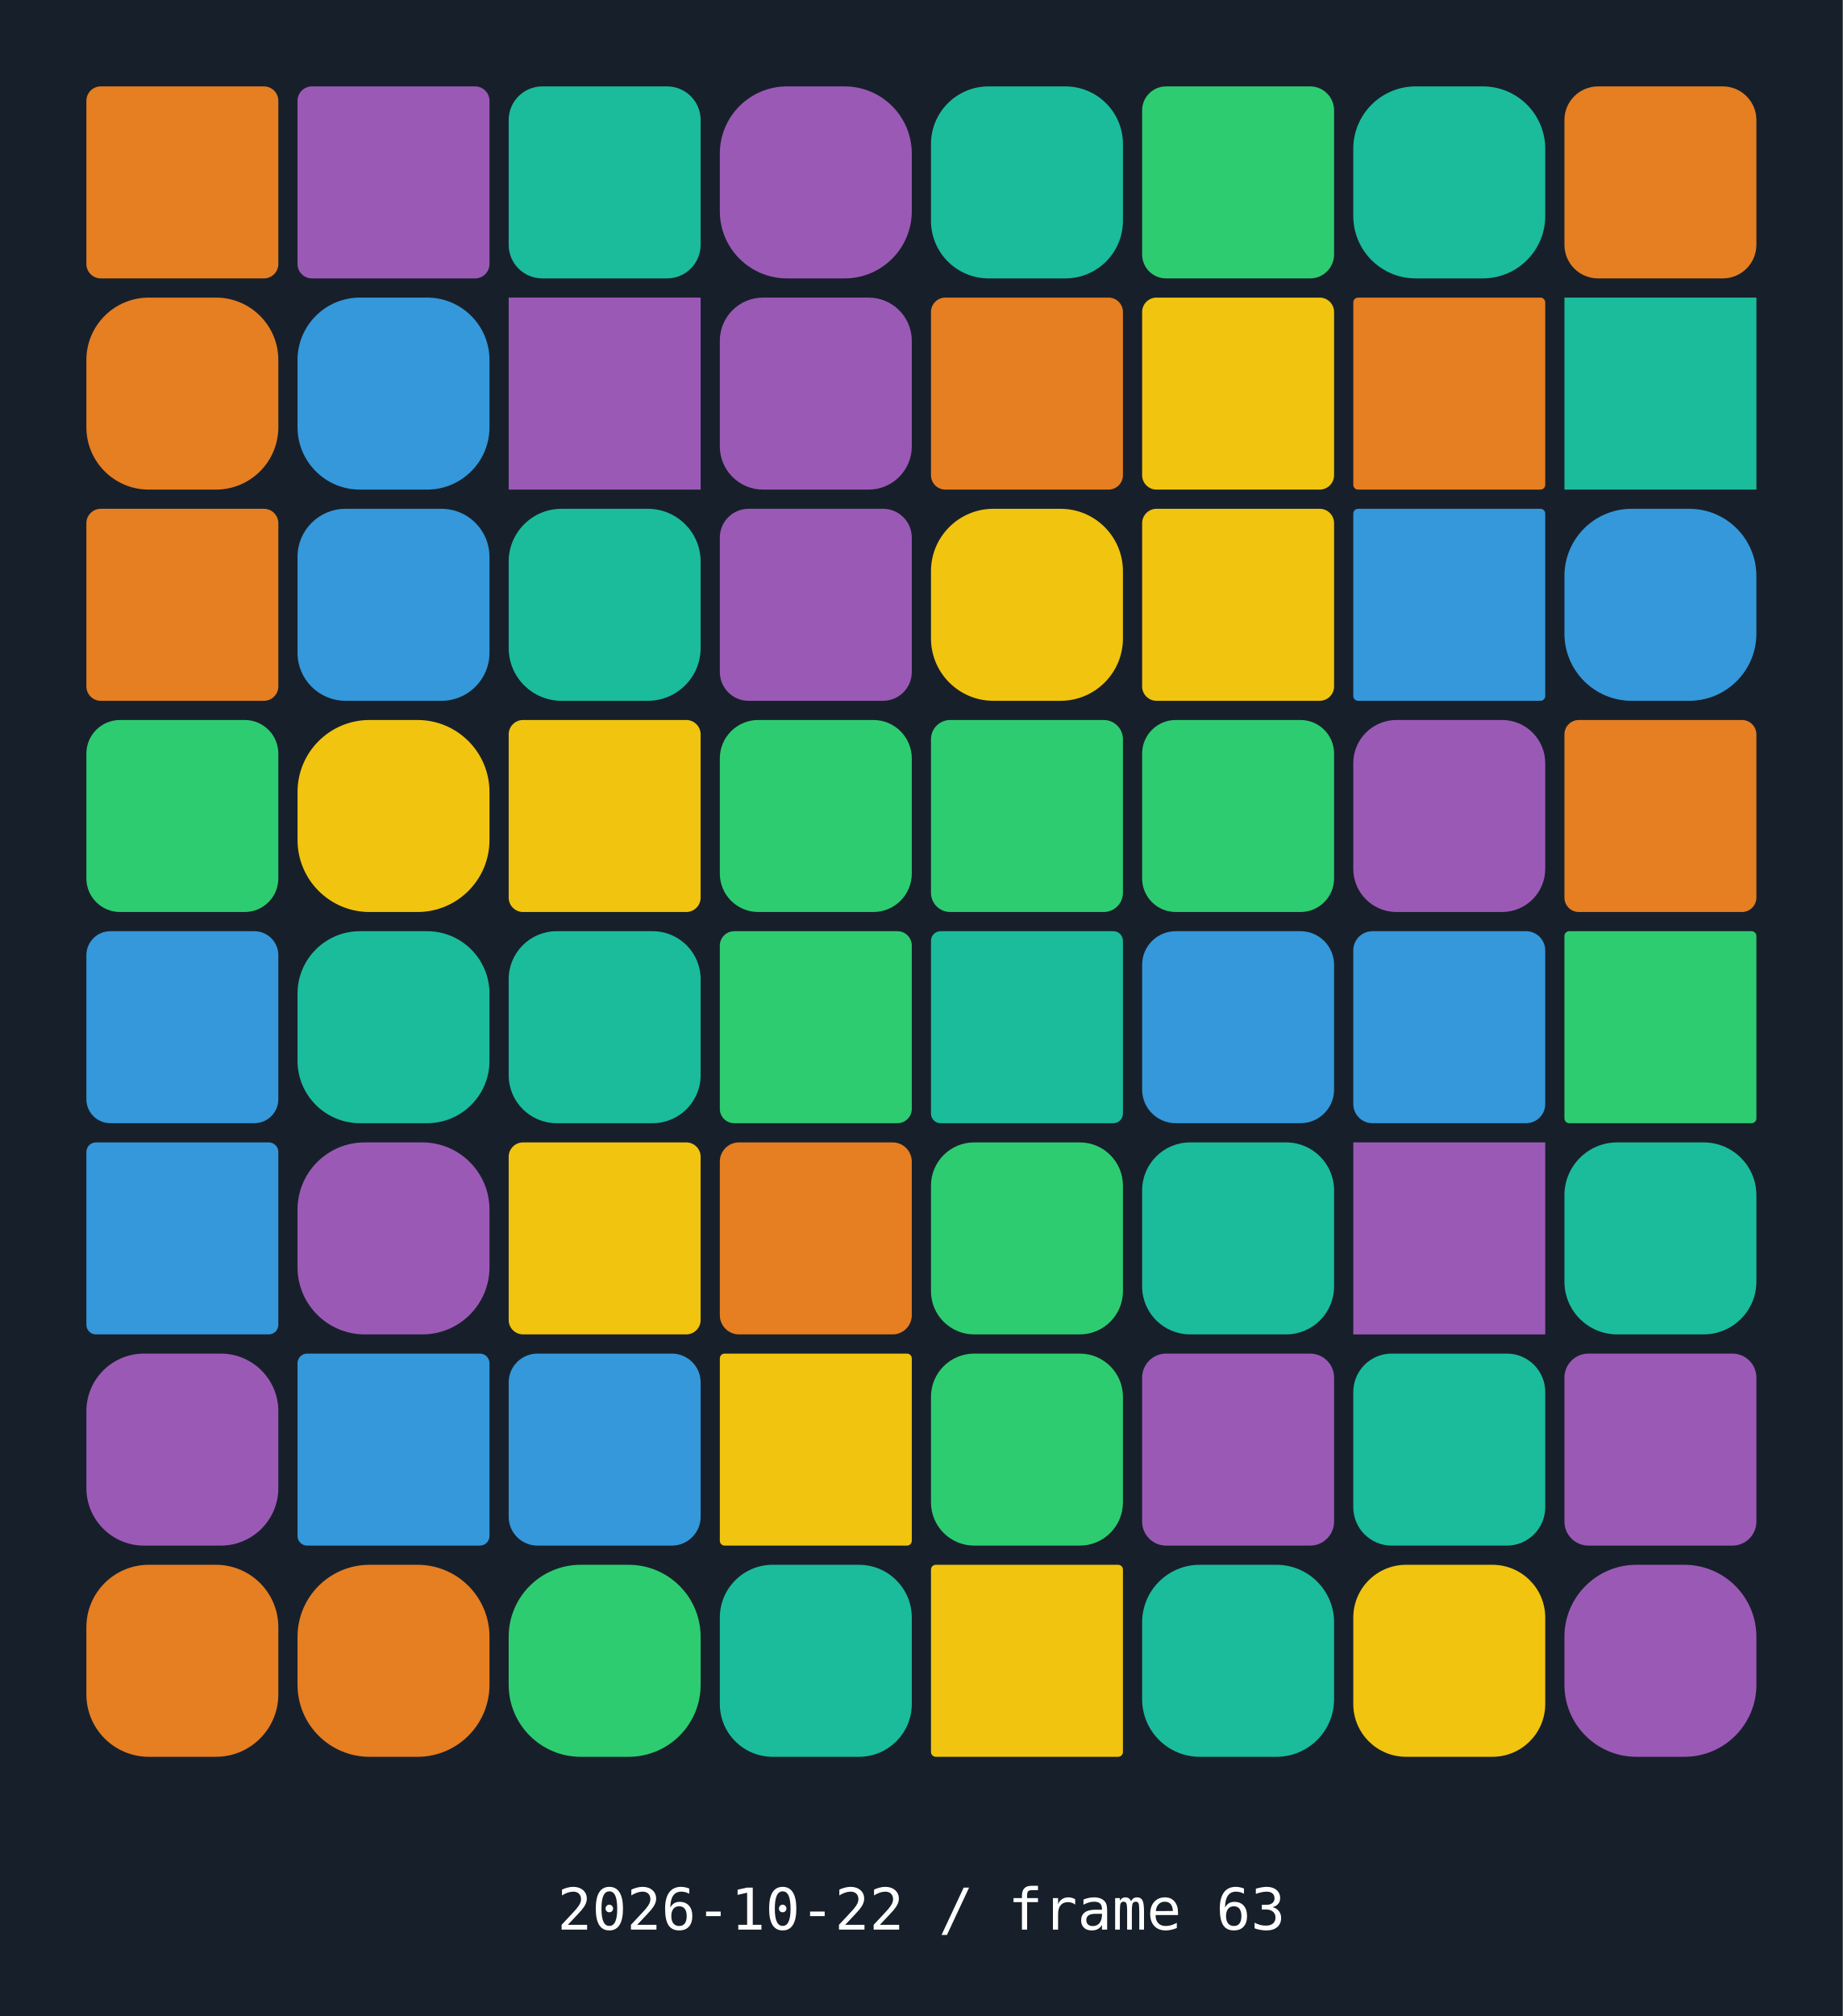
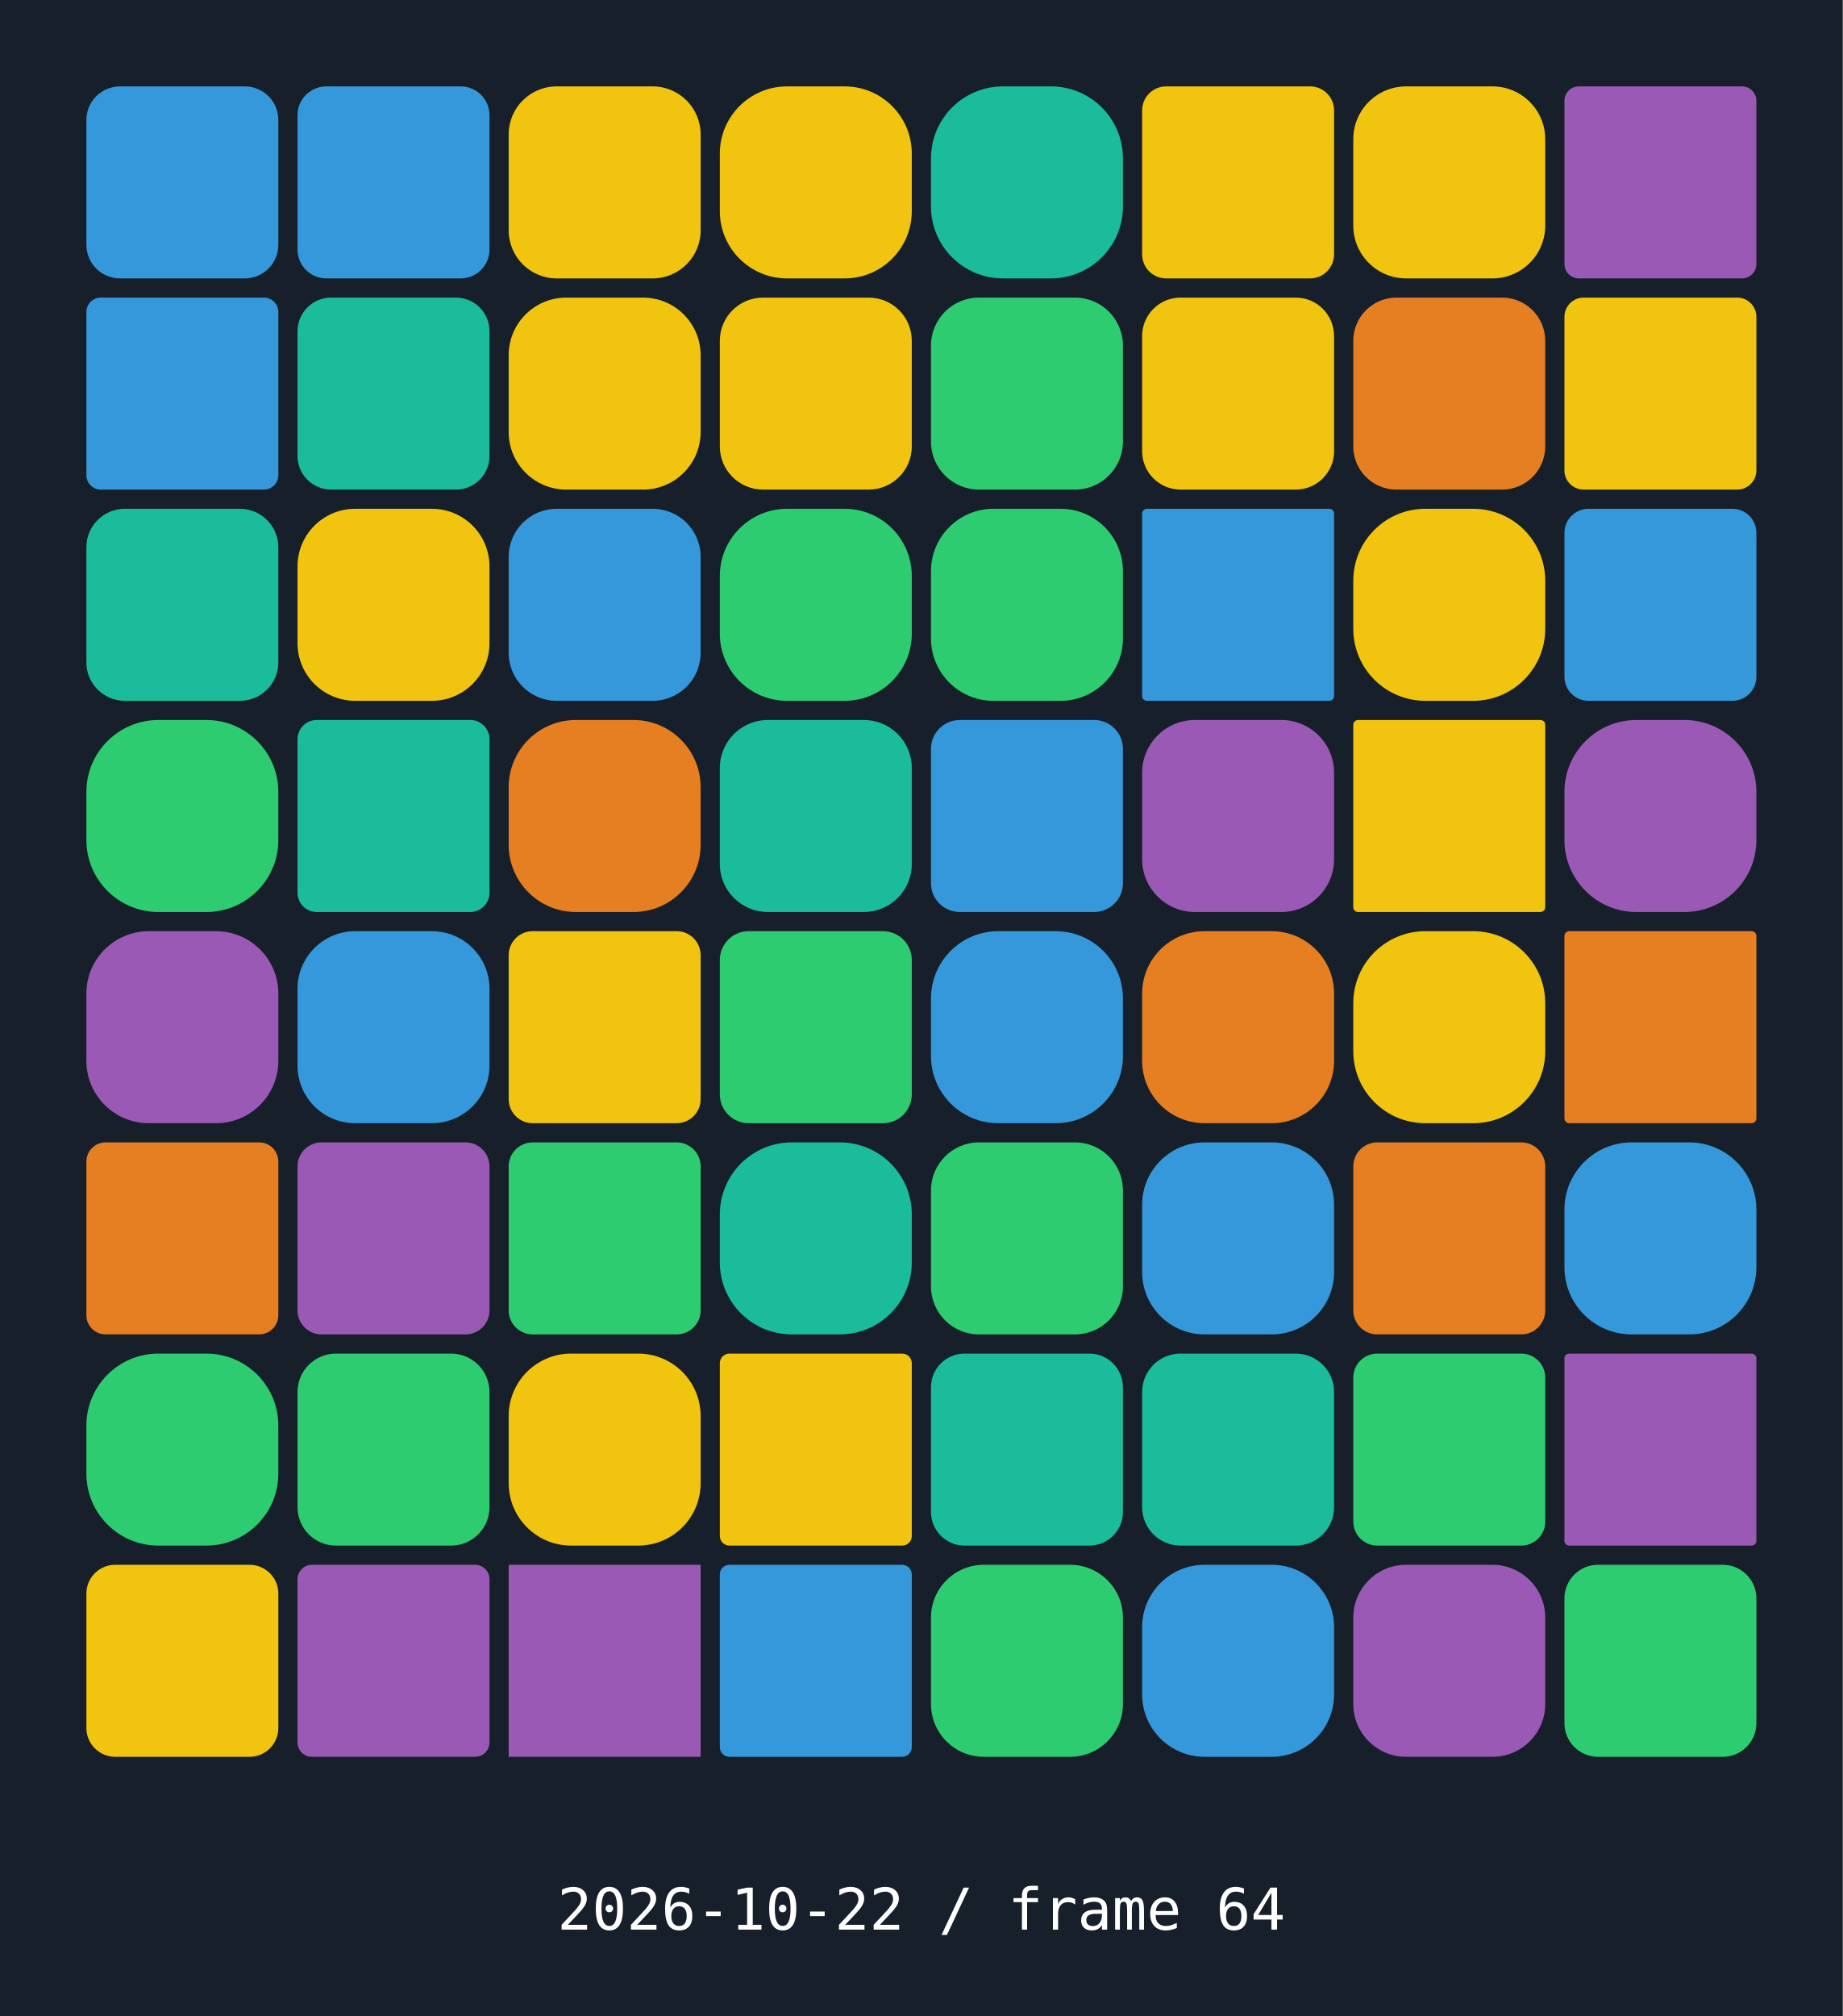
<svg xmlns="http://www.w3.org/2000/svg" width="384" height="420" viewBox="0 0 384 420">
  <rect width="384" height="420" fill="#17202a" />
-   <rect x="18" y="18" width="40" height="40" rx="3" fill="#e67e22" />
-   <rect x="62" y="18" width="40" height="40" rx="3" fill="#9b59b6" />
-   <rect x="106" y="18" width="40" height="40" rx="7" fill="#1abc9c" />
-   <rect x="150" y="18" width="40" height="40" rx="14" fill="#9b59b6" />
-   <rect x="194" y="18" width="40" height="40" rx="12" fill="#1abc9c" />
-   <rect x="238" y="18" width="40" height="40" rx="5" fill="#2ecc71" />
-   <rect x="282" y="18" width="40" height="40" rx="13" fill="#1abc9c" />
-   <rect x="326" y="18" width="40" height="40" rx="7" fill="#e67e22" />
-   <rect x="18" y="62" width="40" height="40" rx="13" fill="#e67e22" />
-   <rect x="62" y="62" width="40" height="40" rx="13" fill="#3498db" />
-   <rect x="106" y="62" width="40" height="40" rx="0" fill="#9b59b6" />
-   <rect x="150" y="62" width="40" height="40" rx="9" fill="#9b59b6" />
-   <rect x="194" y="62" width="40" height="40" rx="3" fill="#e67e22" />
-   <rect x="238" y="62" width="40" height="40" rx="3" fill="#f1c40f" />
-   <rect x="282" y="62" width="40" height="40" rx="1" fill="#e67e22" />
-   <rect x="326" y="62" width="40" height="40" rx="0" fill="#1abc9c" />
-   <rect x="18" y="106" width="40" height="40" rx="3" fill="#e67e22" />
-   <rect x="62" y="106" width="40" height="40" rx="10" fill="#3498db" />
-   <rect x="106" y="106" width="40" height="40" rx="11" fill="#1abc9c" />
-   <rect x="150" y="106" width="40" height="40" rx="6" fill="#9b59b6" />
-   <rect x="194" y="106" width="40" height="40" rx="13" fill="#f1c40f" />
-   <rect x="238" y="106" width="40" height="40" rx="3" fill="#f1c40f" />
-   <rect x="282" y="106" width="40" height="40" rx="1" fill="#3498db" />
-   <rect x="326" y="106" width="40" height="40" rx="14" fill="#3498db" />
-   <rect x="18" y="150" width="40" height="40" rx="7" fill="#2ecc71" />
-   <rect x="62" y="150" width="40" height="40" rx="15" fill="#f1c40f" />
-   <rect x="106" y="150" width="40" height="40" rx="3" fill="#f1c40f" />
-   <rect x="150" y="150" width="40" height="40" rx="8" fill="#2ecc71" />
-   <rect x="194" y="150" width="40" height="40" rx="4" fill="#2ecc71" />
-   <rect x="238" y="150" width="40" height="40" rx="7" fill="#2ecc71" />
-   <rect x="282" y="150" width="40" height="40" rx="9" fill="#9b59b6" />
-   <rect x="326" y="150" width="40" height="40" rx="3" fill="#e67e22" />
-   <rect x="18" y="194" width="40" height="40" rx="5" fill="#3498db" />
-   <rect x="62" y="194" width="40" height="40" rx="13" fill="#1abc9c" />
-   <rect x="106" y="194" width="40" height="40" rx="10" fill="#1abc9c" />
-   <rect x="150" y="194" width="40" height="40" rx="3" fill="#2ecc71" />
-   <rect x="194" y="194" width="40" height="40" rx="2" fill="#1abc9c" />
-   <rect x="238" y="194" width="40" height="40" rx="7" fill="#3498db" />
-   <rect x="282" y="194" width="40" height="40" rx="4" fill="#3498db" />
-   <rect x="326" y="194" width="40" height="40" rx="1" fill="#2ecc71" />
-   <rect x="18" y="238" width="40" height="40" rx="2" fill="#3498db" />
-   <rect x="62" y="238" width="40" height="40" rx="14" fill="#9b59b6" />
-   <rect x="106" y="238" width="40" height="40" rx="3" fill="#f1c40f" />
-   <rect x="150" y="238" width="40" height="40" rx="4" fill="#e67e22" />
-   <rect x="194" y="238" width="40" height="40" rx="9" fill="#2ecc71" />
-   <rect x="238" y="238" width="40" height="40" rx="10" fill="#1abc9c" />
-   <rect x="282" y="238" width="40" height="40" rx="0" fill="#9b59b6" />
-   <rect x="326" y="238" width="40" height="40" rx="11" fill="#1abc9c" />
-   <rect x="18" y="282" width="40" height="40" rx="12" fill="#9b59b6" />
-   <rect x="62" y="282" width="40" height="40" rx="2" fill="#3498db" />
-   <rect x="106" y="282" width="40" height="40" rx="6" fill="#3498db" />
-   <rect x="150" y="282" width="40" height="40" rx="1" fill="#f1c40f" />
-   <rect x="194" y="282" width="40" height="40" rx="9" fill="#2ecc71" />
-   <rect x="238" y="282" width="40" height="40" rx="5" fill="#9b59b6" />
-   <rect x="282" y="282" width="40" height="40" rx="8" fill="#1abc9c" />
-   <rect x="326" y="282" width="40" height="40" rx="5" fill="#9b59b6" />
-   <rect x="18" y="326" width="40" height="40" rx="13" fill="#e67e22" />
-   <rect x="62" y="326" width="40" height="40" rx="15" fill="#e67e22" />
-   <rect x="106" y="326" width="40" height="40" rx="15" fill="#2ecc71" />
-   <rect x="150" y="326" width="40" height="40" rx="11" fill="#1abc9c" />
-   <rect x="194" y="326" width="40" height="40" rx="1" fill="#f1c40f" />
-   <rect x="238" y="326" width="40" height="40" rx="12" fill="#1abc9c" />
-   <rect x="282" y="326" width="40" height="40" rx="11" fill="#f1c40f" />
-   <rect x="326" y="326" width="40" height="40" rx="15" fill="#9b59b6" />
-   <text x="192" y="402" text-anchor="middle" fill="#ffffff" font-family="monospace">2026-10-22 / frame 63</text>
+   <rect x="18" y="18" width="40" height="40" rx="7" fill="#3498db" />
+   <rect x="62" y="18" width="40" height="40" rx="6" fill="#3498db" />
+   <rect x="106" y="18" width="40" height="40" rx="10" fill="#f1c40f" />
+   <rect x="150" y="18" width="40" height="40" rx="14" fill="#f1c40f" />
+   <rect x="194" y="18" width="40" height="40" rx="15" fill="#1abc9c" />
+   <rect x="238" y="18" width="40" height="40" rx="5" fill="#f1c40f" />
+   <rect x="282" y="18" width="40" height="40" rx="11" fill="#f1c40f" />
+   <rect x="326" y="18" width="40" height="40" rx="3" fill="#9b59b6" />
+   <rect x="18" y="62" width="40" height="40" rx="3" fill="#3498db" />
+   <rect x="62" y="62" width="40" height="40" rx="7" fill="#1abc9c" />
+   <rect x="106" y="62" width="40" height="40" rx="12" fill="#f1c40f" />
+   <rect x="150" y="62" width="40" height="40" rx="9" fill="#f1c40f" />
+   <rect x="194" y="62" width="40" height="40" rx="10" fill="#2ecc71" />
+   <rect x="238" y="62" width="40" height="40" rx="8" fill="#f1c40f" />
+   <rect x="282" y="62" width="40" height="40" rx="9" fill="#e67e22" />
+   <rect x="326" y="62" width="40" height="40" rx="4" fill="#f1c40f" />
+   <rect x="18" y="106" width="40" height="40" rx="8" fill="#1abc9c" />
+   <rect x="62" y="106" width="40" height="40" rx="12" fill="#f1c40f" />
+   <rect x="106" y="106" width="40" height="40" rx="10" fill="#3498db" />
+   <rect x="150" y="106" width="40" height="40" rx="14" fill="#2ecc71" />
+   <rect x="194" y="106" width="40" height="40" rx="13" fill="#2ecc71" />
+   <rect x="238" y="106" width="40" height="40" rx="1" fill="#3498db" />
+   <rect x="282" y="106" width="40" height="40" rx="15" fill="#f1c40f" />
+   <rect x="326" y="106" width="40" height="40" rx="5" fill="#3498db" />
+   <rect x="18" y="150" width="40" height="40" rx="15" fill="#2ecc71" />
+   <rect x="62" y="150" width="40" height="40" rx="4" fill="#1abc9c" />
+   <rect x="106" y="150" width="40" height="40" rx="14" fill="#e67e22" />
+   <rect x="150" y="150" width="40" height="40" rx="10" fill="#1abc9c" />
+   <rect x="194" y="150" width="40" height="40" rx="6" fill="#3498db" />
+   <rect x="238" y="150" width="40" height="40" rx="11" fill="#9b59b6" />
+   <rect x="282" y="150" width="40" height="40" rx="1" fill="#f1c40f" />
+   <rect x="326" y="150" width="40" height="40" rx="15" fill="#9b59b6" />
+   <rect x="18" y="194" width="40" height="40" rx="13" fill="#9b59b6" />
+   <rect x="62" y="194" width="40" height="40" rx="12" fill="#3498db" />
+   <rect x="106" y="194" width="40" height="40" rx="5" fill="#f1c40f" />
+   <rect x="150" y="194" width="40" height="40" rx="6" fill="#2ecc71" />
+   <rect x="194" y="194" width="40" height="40" rx="14" fill="#3498db" />
+   <rect x="238" y="194" width="40" height="40" rx="13" fill="#e67e22" />
+   <rect x="282" y="194" width="40" height="40" rx="15" fill="#f1c40f" />
+   <rect x="326" y="194" width="40" height="40" rx="1" fill="#e67e22" />
+   <rect x="18" y="238" width="40" height="40" rx="4" fill="#e67e22" />
+   <rect x="62" y="238" width="40" height="40" rx="5" fill="#9b59b6" />
+   <rect x="106" y="238" width="40" height="40" rx="5" fill="#2ecc71" />
+   <rect x="150" y="238" width="40" height="40" rx="15" fill="#1abc9c" />
+   <rect x="194" y="238" width="40" height="40" rx="10" fill="#2ecc71" />
+   <rect x="238" y="238" width="40" height="40" rx="13" fill="#3498db" />
+   <rect x="282" y="238" width="40" height="40" rx="5" fill="#e67e22" />
+   <rect x="326" y="238" width="40" height="40" rx="14" fill="#3498db" />
+   <rect x="18" y="282" width="40" height="40" rx="15" fill="#2ecc71" />
+   <rect x="62" y="282" width="40" height="40" rx="8" fill="#2ecc71" />
+   <rect x="106" y="282" width="40" height="40" rx="13" fill="#f1c40f" />
+   <rect x="150" y="282" width="40" height="40" rx="2" fill="#f1c40f" />
+   <rect x="194" y="282" width="40" height="40" rx="7" fill="#1abc9c" />
+   <rect x="238" y="282" width="40" height="40" rx="8" fill="#1abc9c" />
+   <rect x="282" y="282" width="40" height="40" rx="5" fill="#2ecc71" />
+   <rect x="326" y="282" width="40" height="40" rx="1" fill="#9b59b6" />
+   <rect x="18" y="326" width="40" height="40" rx="6" fill="#f1c40f" />
+   <rect x="62" y="326" width="40" height="40" rx="3" fill="#9b59b6" />
+   <rect x="106" y="326" width="40" height="40" rx="0" fill="#9b59b6" />
+   <rect x="150" y="326" width="40" height="40" rx="2" fill="#3498db" />
+   <rect x="194" y="326" width="40" height="40" rx="11" fill="#2ecc71" />
+   <rect x="238" y="326" width="40" height="40" rx="13" fill="#3498db" />
+   <rect x="282" y="326" width="40" height="40" rx="11" fill="#9b59b6" />
+   <rect x="326" y="326" width="40" height="40" rx="7" fill="#2ecc71" />
+   <text x="192" y="402" text-anchor="middle" fill="#ffffff" font-family="monospace">2026-10-22 / frame 64</text>
</svg>
